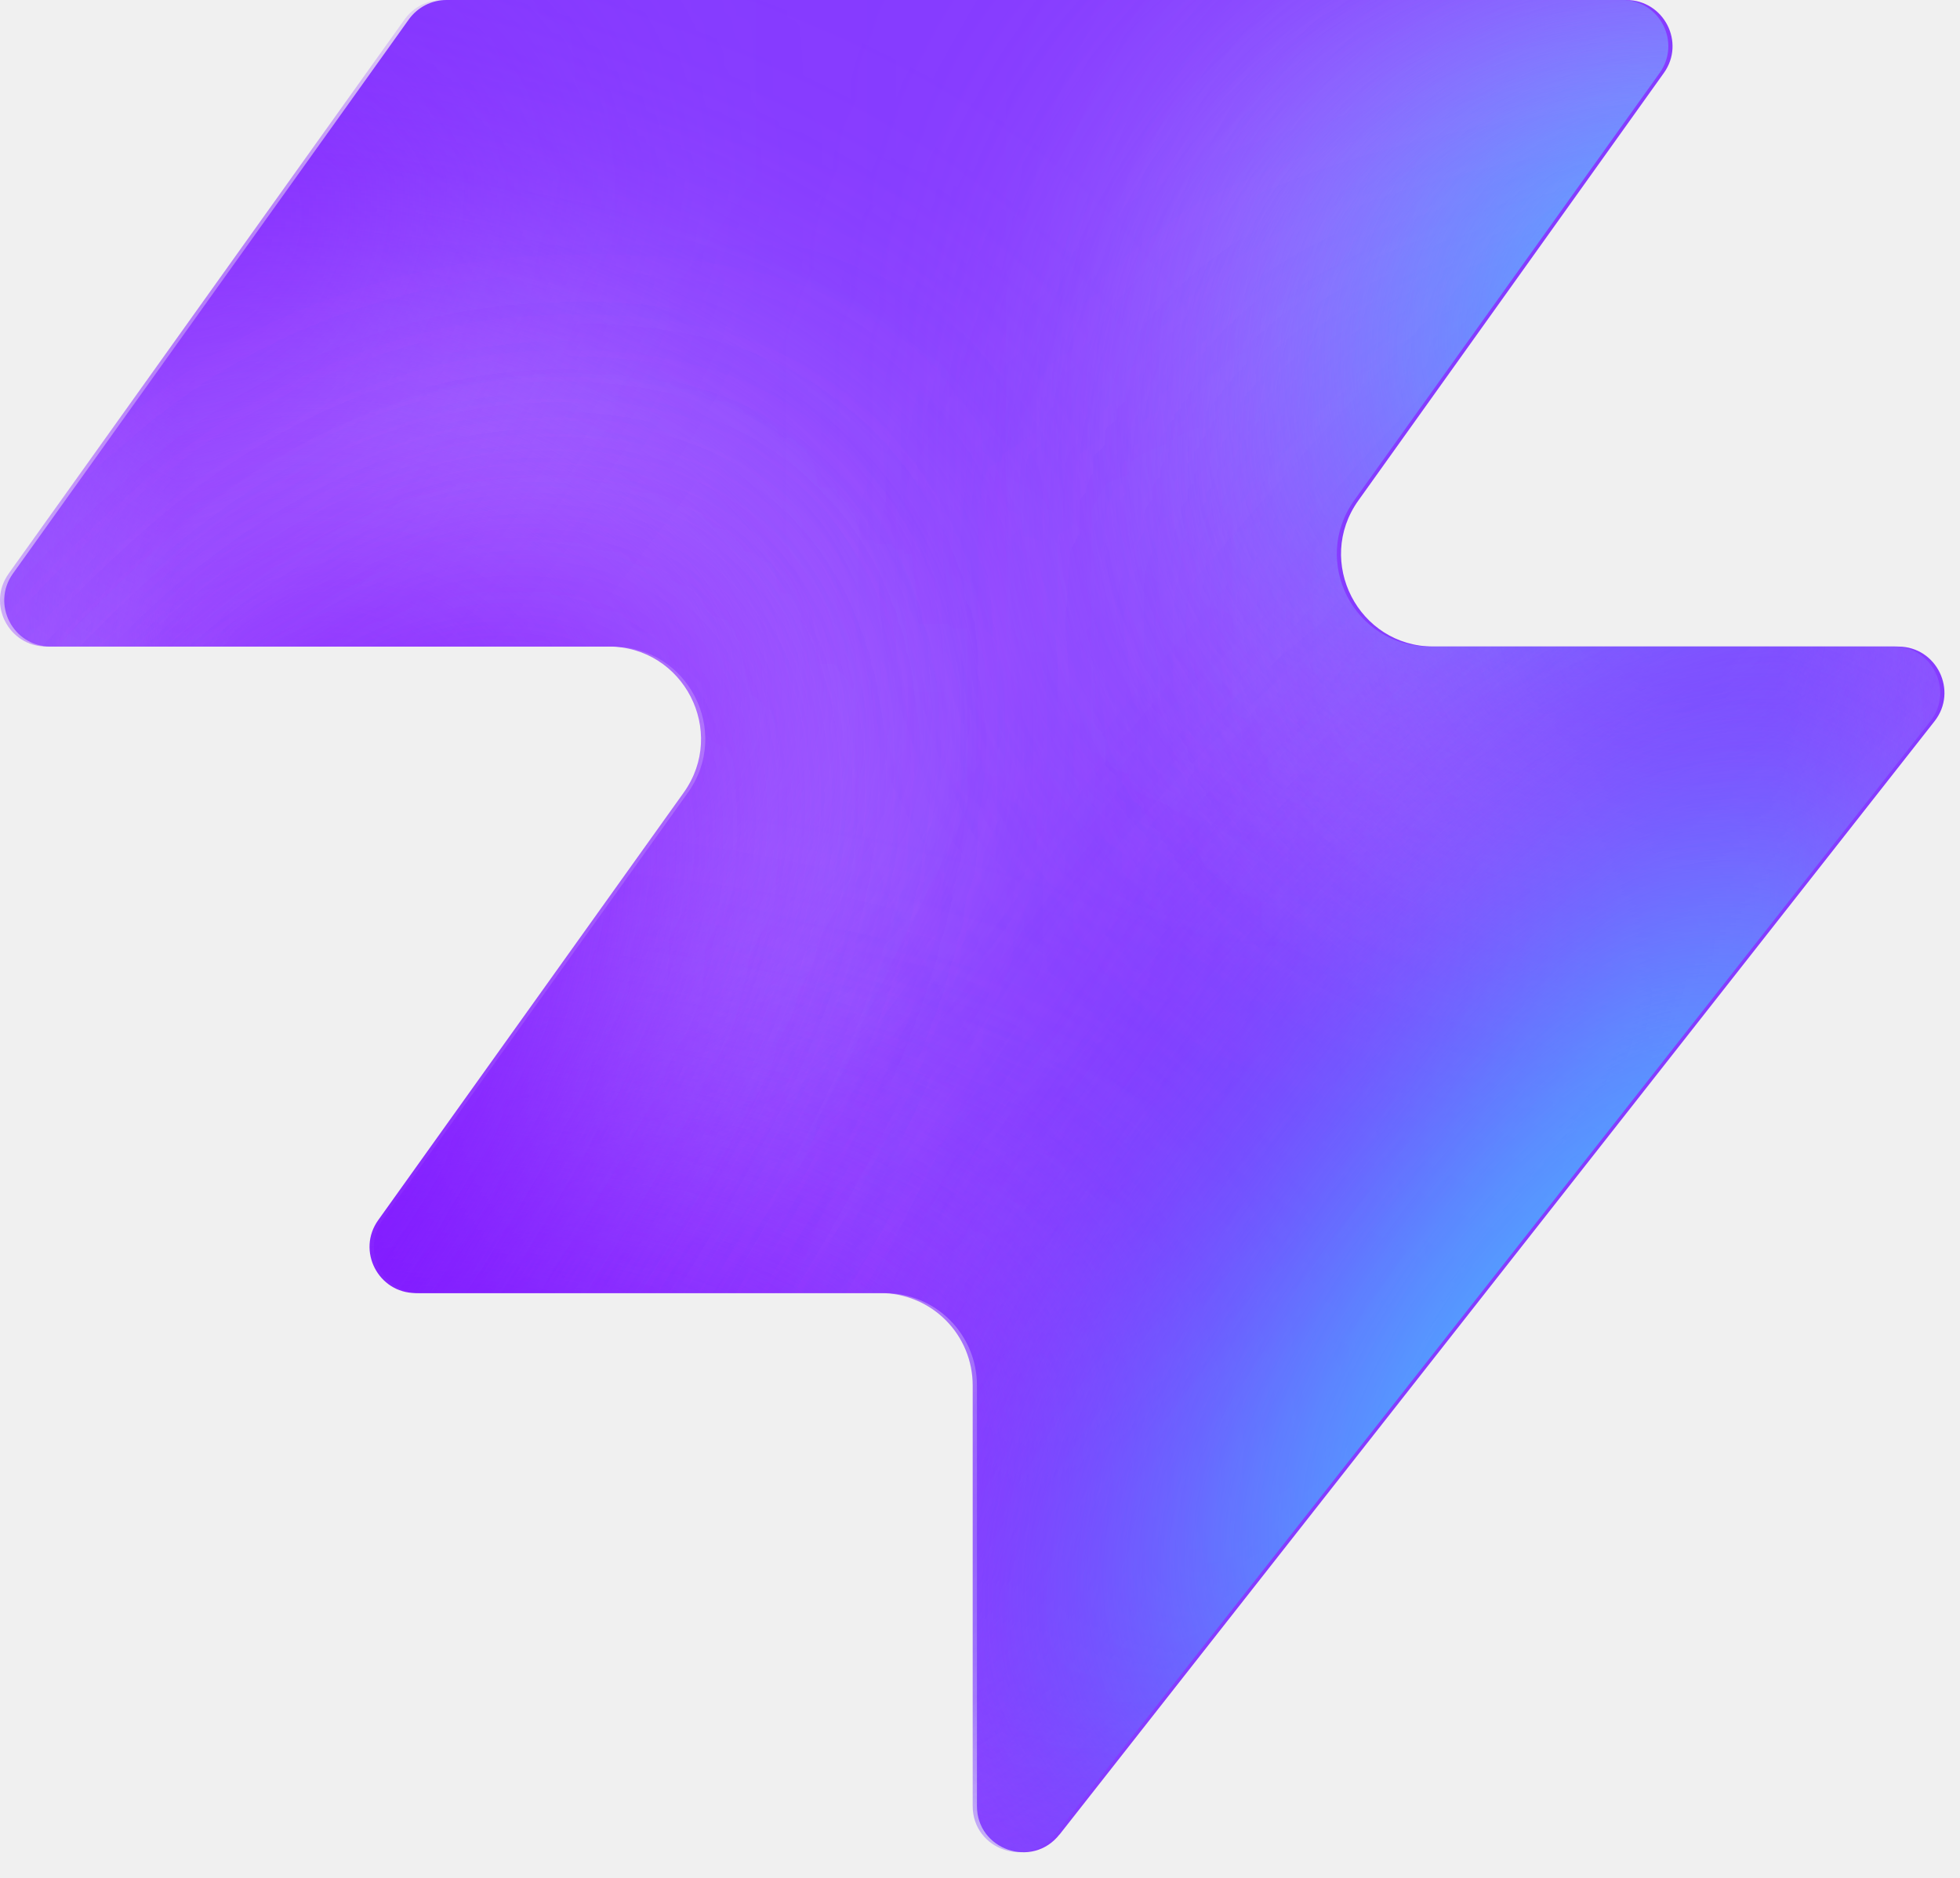
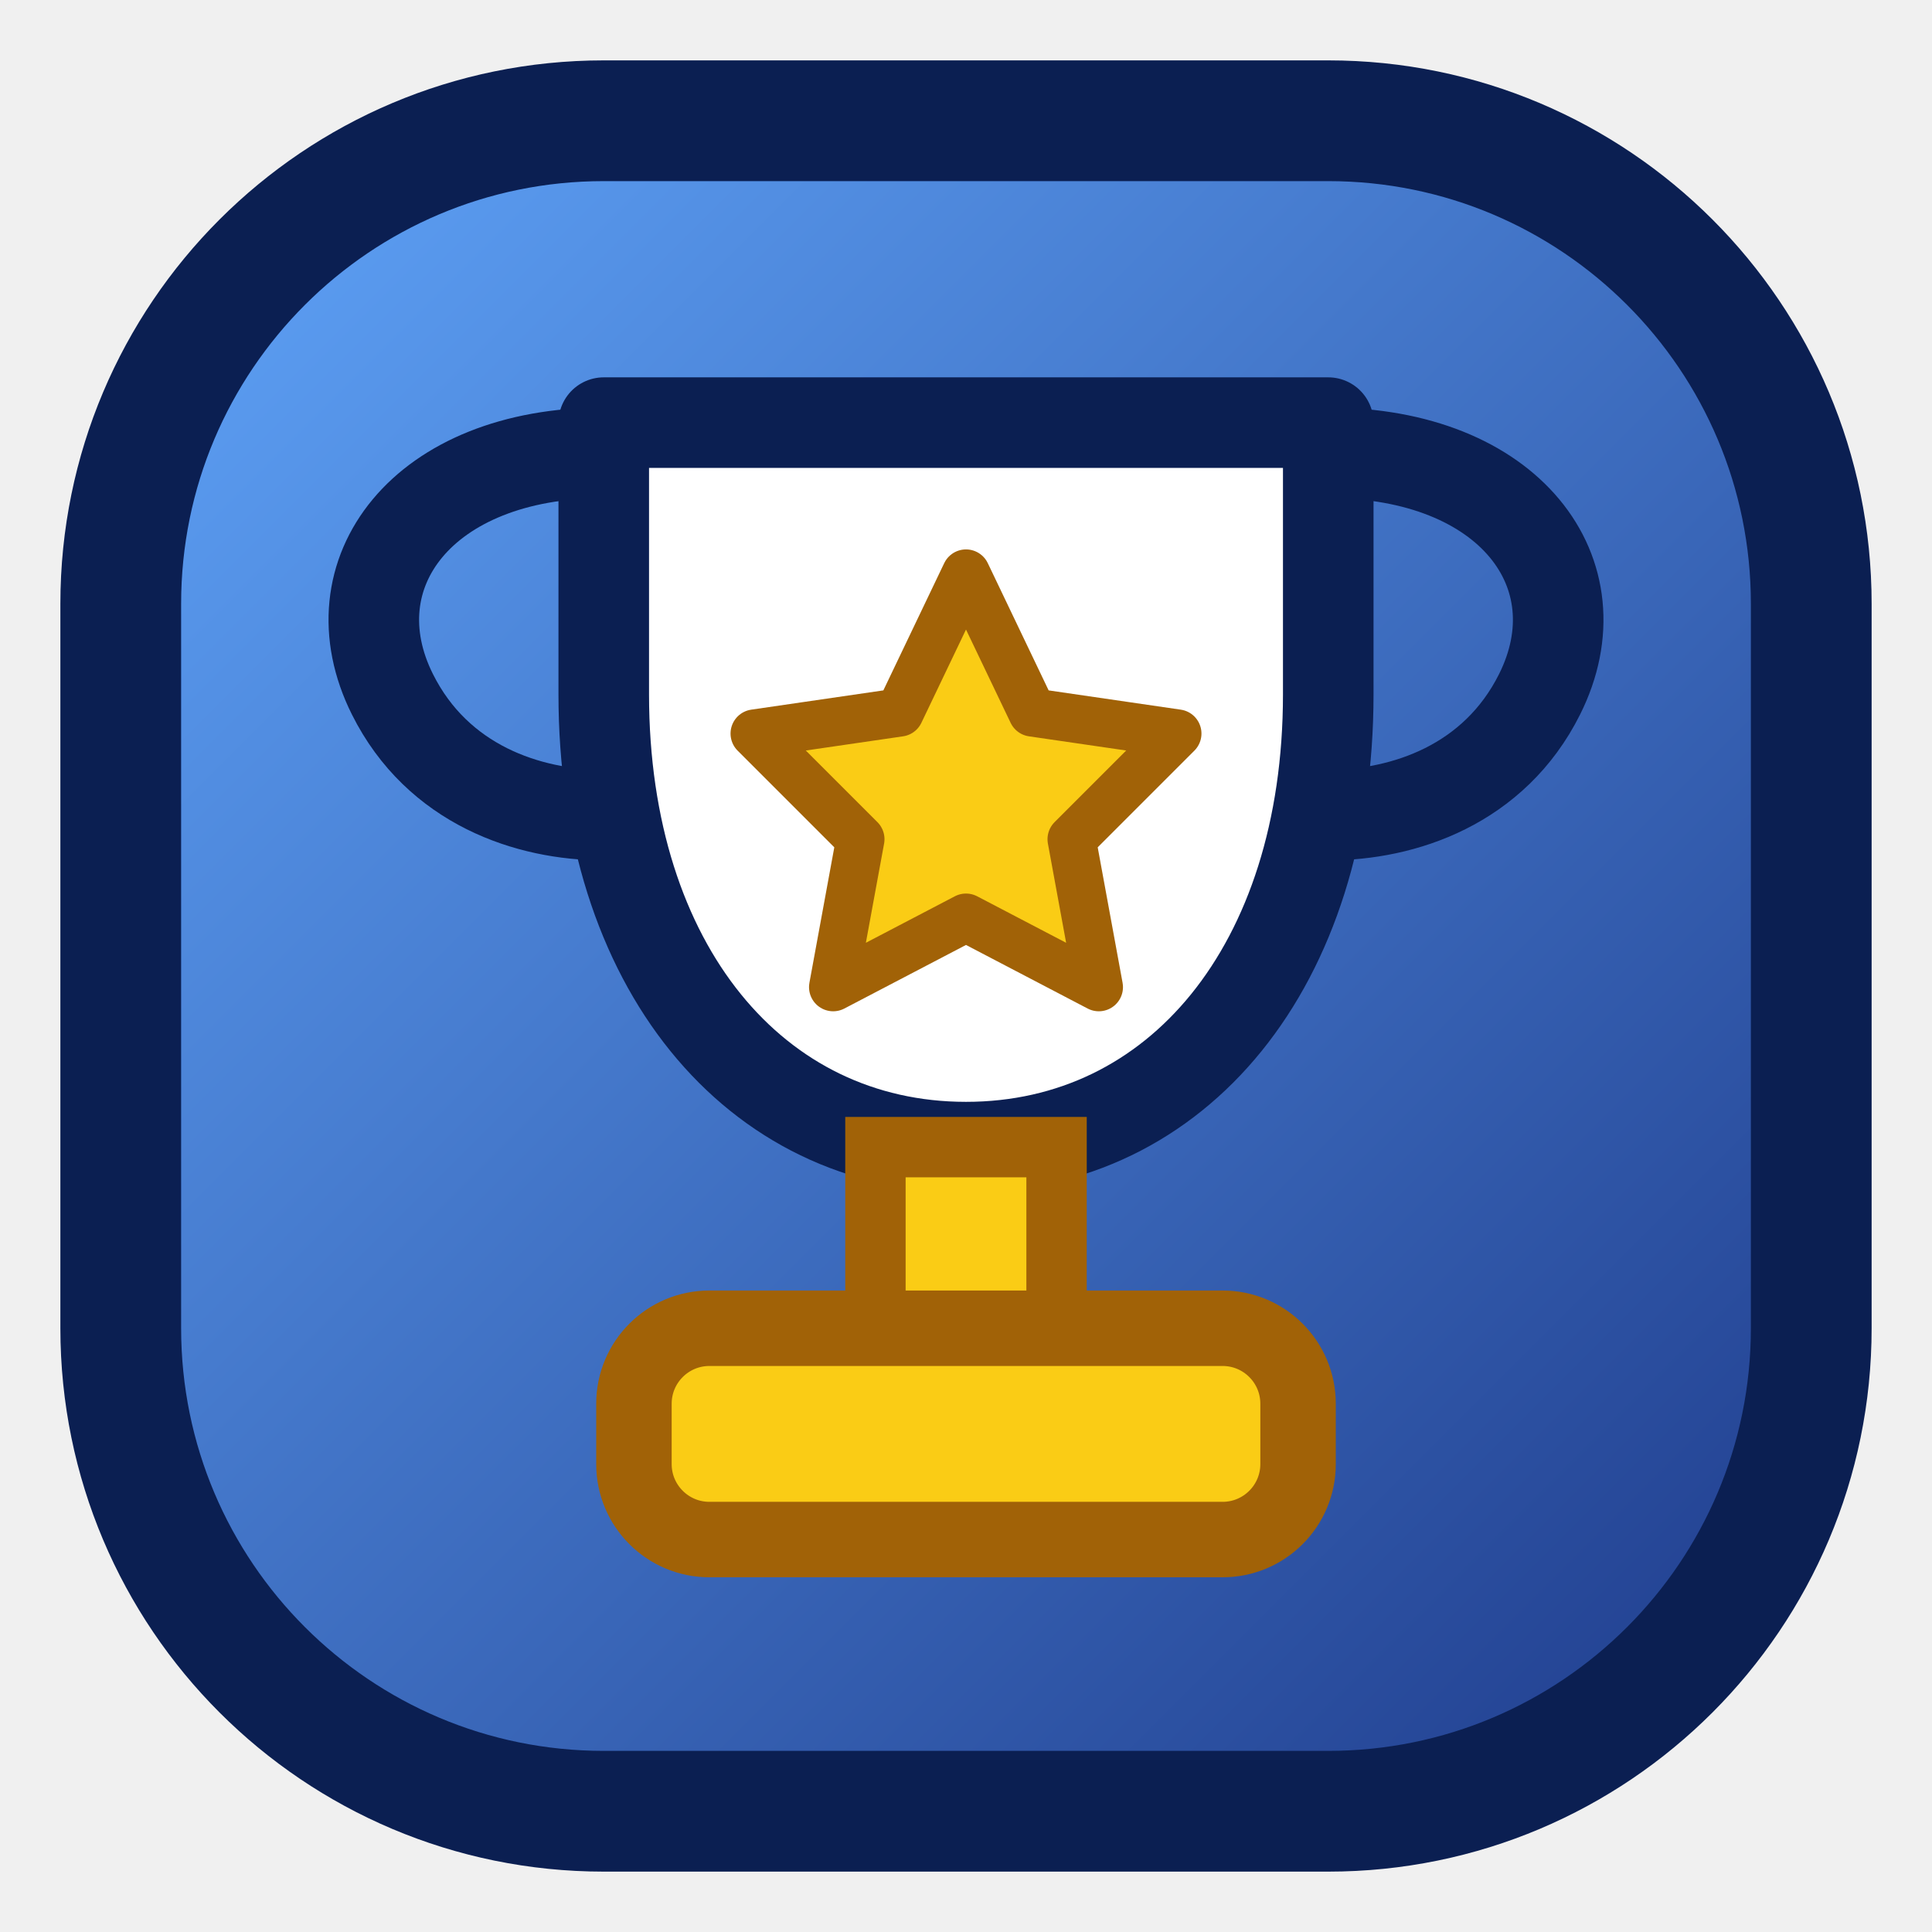
- <svg xmlns="http://www.w3.org/2000/svg" width="48" height="46" fill="none" viewBox="0 0 48 46">
-   <path fill="#863bff" d="M25.946 44.938c-.664.845-2.021.375-2.021-.698V33.937a2.26 2.26 0 0 0-2.262-2.262H10.287c-.92 0-1.456-1.04-.92-1.788l7.48-10.471c1.07-1.497 0-3.578-1.842-3.578H1.237c-.92 0-1.456-1.04-.92-1.788L10.013.474c.214-.297.556-.474.92-.474h28.894c.92 0 1.456 1.04.92 1.788l-7.48 10.471c-1.07 1.498 0 3.579 1.842 3.579h11.377c.943 0 1.473 1.088.89 1.83L25.947 44.94z" style="fill:#863bff;fill:color(display-p3 .525 .23 1);fill-opacity:1" />
-   <mask id="a" width="48" height="46" x="0" y="0" maskUnits="userSpaceOnUse" style="mask-type:alpha">
-     <path fill="#000" d="M25.842 44.938c-.664.844-2.021.375-2.021-.698V33.937a2.26 2.26 0 0 0-2.262-2.262H10.183c-.92 0-1.456-1.04-.92-1.788l7.48-10.471c1.07-1.498 0-3.579-1.842-3.579H1.133c-.92 0-1.456-1.04-.92-1.787L9.91.473c.214-.297.556-.474.92-.474h28.894c.92 0 1.456 1.04.92 1.788l-7.48 10.471c-1.07 1.498 0 3.578 1.842 3.578h11.377c.943 0 1.473 1.088.89 1.832L25.843 44.94z" style="fill:#000;fill-opacity:1" />
-   </mask>
-   <g mask="url(#a)">
-     <g filter="url(#b)">
-       <ellipse cx="5.508" cy="14.704" fill="#ede6ff" rx="5.508" ry="14.704" style="fill:#ede6ff;fill:color(display-p3 .927 .903 1);fill-opacity:1" transform="matrix(.00324 1 1 -.00324 -4.47 31.516)" />
-     </g>
-     <g filter="url(#c)">
-       <ellipse cx="10.399" cy="29.851" fill="#ede6ff" rx="10.399" ry="29.851" style="fill:#ede6ff;fill:color(display-p3 .927 .903 1);fill-opacity:1" transform="matrix(.00324 1 1 -.00324 -39.328 7.883)" />
-     </g>
-     <g filter="url(#d)">
-       <ellipse cx="5.508" cy="30.487" fill="#7e14ff" rx="5.508" ry="30.487" style="fill:#7e14ff;fill:color(display-p3 .492 .077 1);fill-opacity:1" transform="rotate(89.814 -25.913 -14.639)scale(1 -1)" />
-     </g>
-     <g filter="url(#e)">
-       <ellipse cx="5.508" cy="30.599" fill="#7e14ff" rx="5.508" ry="30.599" style="fill:#7e14ff;fill:color(display-p3 .492 .077 1);fill-opacity:1" transform="rotate(89.814 -32.644 -3.334)scale(1 -1)" />
-     </g>
-     <g filter="url(#f)">
-       <ellipse cx="5.508" cy="30.599" fill="#7e14ff" rx="5.508" ry="30.599" style="fill:#7e14ff;fill:color(display-p3 .492 .077 1);fill-opacity:1" transform="matrix(.00324 1 1 -.00324 -34.34 30.47)" />
-     </g>
-     <g filter="url(#g)">
-       <ellipse cx="14.072" cy="22.078" fill="#ede6ff" rx="14.072" ry="22.078" style="fill:#ede6ff;fill:color(display-p3 .927 .903 1);fill-opacity:1" transform="rotate(93.35 24.506 48.493)scale(-1 1)" />
-     </g>
-     <g filter="url(#h)">
-       <ellipse cx="3.47" cy="21.501" fill="#7e14ff" rx="3.47" ry="21.501" style="fill:#7e14ff;fill:color(display-p3 .492 .077 1);fill-opacity:1" transform="rotate(89.009 28.708 47.59)scale(-1 1)" />
-     </g>
-     <g filter="url(#i)">
-       <ellipse cx="3.47" cy="21.501" fill="#7e14ff" rx="3.47" ry="21.501" style="fill:#7e14ff;fill:color(display-p3 .492 .077 1);fill-opacity:1" transform="rotate(89.009 28.708 47.59)scale(-1 1)" />
-     </g>
-     <g filter="url(#j)">
-       <ellipse cx=".387" cy="8.972" fill="#7e14ff" rx="4.407" ry="29.108" style="fill:#7e14ff;fill:color(display-p3 .492 .077 1);fill-opacity:1" transform="rotate(39.51 .387 8.972)" />
-     </g>
-     <g filter="url(#k)">
-       <ellipse cx="47.523" cy="-6.092" fill="#7e14ff" rx="4.407" ry="29.108" style="fill:#7e14ff;fill:color(display-p3 .492 .077 1);fill-opacity:1" transform="rotate(37.892 47.523 -6.092)" />
-     </g>
-     <g filter="url(#l)">
-       <ellipse cx="41.412" cy="6.333" fill="#47bfff" rx="5.971" ry="9.665" style="fill:#47bfff;fill:color(display-p3 .28 .748 1);fill-opacity:1" transform="rotate(37.892 41.412 6.333)" />
-     </g>
-     <g filter="url(#m)">
-       <ellipse cx="-1.879" cy="38.332" fill="#7e14ff" rx="4.407" ry="29.108" style="fill:#7e14ff;fill:color(display-p3 .492 .077 1);fill-opacity:1" transform="rotate(37.892 -1.88 38.332)" />
-     </g>
-     <g filter="url(#n)">
-       <ellipse cx="-1.879" cy="38.332" fill="#7e14ff" rx="4.407" ry="29.108" style="fill:#7e14ff;fill:color(display-p3 .492 .077 1);fill-opacity:1" transform="rotate(37.892 -1.88 38.332)" />
-     </g>
-     <g filter="url(#o)">
-       <ellipse cx="35.651" cy="29.907" fill="#7e14ff" rx="4.407" ry="29.108" style="fill:#7e14ff;fill:color(display-p3 .492 .077 1);fill-opacity:1" transform="rotate(37.892 35.651 29.907)" />
-     </g>
-     <g filter="url(#p)">
-       <ellipse cx="38.418" cy="32.4" fill="#47bfff" rx="5.971" ry="15.297" style="fill:#47bfff;fill:color(display-p3 .28 .748 1);fill-opacity:1" transform="rotate(37.892 38.418 32.4)" />
-     </g>
-   </g>
+ <svg xmlns="http://www.w3.org/2000/svg" viewBox="0 0 64 64">
  <defs>
-     <filter id="b" width="60.045" height="41.654" x="-19.77" y="16.149" color-interpolation-filters="sRGB" filterUnits="userSpaceOnUse">
-       <feFlood flood-opacity="0" result="BackgroundImageFix" />
-       <feBlend in="SourceGraphic" in2="BackgroundImageFix" result="shape" />
-       <feGaussianBlur result="effect1_foregroundBlur_2002_17158" stdDeviation="7.659" />
-     </filter>
-     <filter id="c" width="90.34" height="51.437" x="-54.613" y="-7.533" color-interpolation-filters="sRGB" filterUnits="userSpaceOnUse">
-       <feFlood flood-opacity="0" result="BackgroundImageFix" />
-       <feBlend in="SourceGraphic" in2="BackgroundImageFix" result="shape" />
-       <feGaussianBlur result="effect1_foregroundBlur_2002_17158" stdDeviation="7.659" />
-     </filter>
-     <filter id="d" width="79.355" height="29.4" x="-49.64" y="2.03" color-interpolation-filters="sRGB" filterUnits="userSpaceOnUse">
-       <feFlood flood-opacity="0" result="BackgroundImageFix" />
-       <feBlend in="SourceGraphic" in2="BackgroundImageFix" result="shape" />
-       <feGaussianBlur result="effect1_foregroundBlur_2002_17158" stdDeviation="4.596" />
-     </filter>
-     <filter id="e" width="79.579" height="29.4" x="-45.045" y="20.029" color-interpolation-filters="sRGB" filterUnits="userSpaceOnUse">
-       <feFlood flood-opacity="0" result="BackgroundImageFix" />
-       <feBlend in="SourceGraphic" in2="BackgroundImageFix" result="shape" />
-       <feGaussianBlur result="effect1_foregroundBlur_2002_17158" stdDeviation="4.596" />
-     </filter>
-     <filter id="f" width="79.579" height="29.4" x="-43.513" y="21.178" color-interpolation-filters="sRGB" filterUnits="userSpaceOnUse">
-       <feFlood flood-opacity="0" result="BackgroundImageFix" />
-       <feBlend in="SourceGraphic" in2="BackgroundImageFix" result="shape" />
-       <feGaussianBlur result="effect1_foregroundBlur_2002_17158" stdDeviation="4.596" />
-     </filter>
-     <filter id="g" width="74.749" height="58.852" x="15.756" y="-17.901" color-interpolation-filters="sRGB" filterUnits="userSpaceOnUse">
-       <feFlood flood-opacity="0" result="BackgroundImageFix" />
-       <feBlend in="SourceGraphic" in2="BackgroundImageFix" result="shape" />
-       <feGaussianBlur result="effect1_foregroundBlur_2002_17158" stdDeviation="7.659" />
-     </filter>
-     <filter id="h" width="61.377" height="25.362" x="23.548" y="2.284" color-interpolation-filters="sRGB" filterUnits="userSpaceOnUse">
-       <feFlood flood-opacity="0" result="BackgroundImageFix" />
-       <feBlend in="SourceGraphic" in2="BackgroundImageFix" result="shape" />
-       <feGaussianBlur result="effect1_foregroundBlur_2002_17158" stdDeviation="4.596" />
-     </filter>
-     <filter id="i" width="61.377" height="25.362" x="23.548" y="2.284" color-interpolation-filters="sRGB" filterUnits="userSpaceOnUse">
-       <feFlood flood-opacity="0" result="BackgroundImageFix" />
-       <feBlend in="SourceGraphic" in2="BackgroundImageFix" result="shape" />
-       <feGaussianBlur result="effect1_foregroundBlur_2002_17158" stdDeviation="4.596" />
-     </filter>
-     <filter id="j" width="56.045" height="63.649" x="-27.636" y="-22.853" color-interpolation-filters="sRGB" filterUnits="userSpaceOnUse">
-       <feFlood flood-opacity="0" result="BackgroundImageFix" />
-       <feBlend in="SourceGraphic" in2="BackgroundImageFix" result="shape" />
-       <feGaussianBlur result="effect1_foregroundBlur_2002_17158" stdDeviation="4.596" />
-     </filter>
-     <filter id="k" width="54.814" height="64.646" x="20.116" y="-38.415" color-interpolation-filters="sRGB" filterUnits="userSpaceOnUse">
-       <feFlood flood-opacity="0" result="BackgroundImageFix" />
-       <feBlend in="SourceGraphic" in2="BackgroundImageFix" result="shape" />
-       <feGaussianBlur result="effect1_foregroundBlur_2002_17158" stdDeviation="4.596" />
-     </filter>
-     <filter id="l" width="33.541" height="35.313" x="24.641" y="-11.323" color-interpolation-filters="sRGB" filterUnits="userSpaceOnUse">
-       <feFlood flood-opacity="0" result="BackgroundImageFix" />
-       <feBlend in="SourceGraphic" in2="BackgroundImageFix" result="shape" />
-       <feGaussianBlur result="effect1_foregroundBlur_2002_17158" stdDeviation="4.596" />
-     </filter>
-     <filter id="m" width="54.814" height="64.646" x="-29.286" y="6.009" color-interpolation-filters="sRGB" filterUnits="userSpaceOnUse">
-       <feFlood flood-opacity="0" result="BackgroundImageFix" />
-       <feBlend in="SourceGraphic" in2="BackgroundImageFix" result="shape" />
-       <feGaussianBlur result="effect1_foregroundBlur_2002_17158" stdDeviation="4.596" />
-     </filter>
-     <filter id="n" width="54.814" height="64.646" x="-29.286" y="6.009" color-interpolation-filters="sRGB" filterUnits="userSpaceOnUse">
-       <feFlood flood-opacity="0" result="BackgroundImageFix" />
-       <feBlend in="SourceGraphic" in2="BackgroundImageFix" result="shape" />
-       <feGaussianBlur result="effect1_foregroundBlur_2002_17158" stdDeviation="4.596" />
-     </filter>
-     <filter id="o" width="54.814" height="64.646" x="8.244" y="-2.416" color-interpolation-filters="sRGB" filterUnits="userSpaceOnUse">
-       <feFlood flood-opacity="0" result="BackgroundImageFix" />
-       <feBlend in="SourceGraphic" in2="BackgroundImageFix" result="shape" />
-       <feGaussianBlur result="effect1_foregroundBlur_2002_17158" stdDeviation="4.596" />
-     </filter>
-     <filter id="p" width="39.409" height="43.623" x="18.713" y="10.588" color-interpolation-filters="sRGB" filterUnits="userSpaceOnUse">
-       <feFlood flood-opacity="0" result="BackgroundImageFix" />
-       <feBlend in="SourceGraphic" in2="BackgroundImageFix" result="shape" />
-       <feGaussianBlur result="effect1_foregroundBlur_2002_17158" stdDeviation="4.596" />
-     </filter>
+     <linearGradient id="g" x1="0" y1="0" x2="1" y2="1">
+       <stop offset="0" stop-color="#60a5fa" />
+       <stop offset="1" stop-color="#1e3a8a" />
+     </linearGradient>
  </defs>
+   <rect x="4" y="4" width="56" height="56" rx="16" fill="url(#g)" stroke="#0b1f52" stroke-width="4" />
+   <path d="M20 15 C14 15 11 19 13 23 C14.5 26 17.5 27 20 27" fill="none" stroke="#0b1f52" stroke-width="3" stroke-linecap="round" />
+   <path d="M44 15 C50 15 53 19 51 23 C49.5 26 46.5 27 44 27" fill="none" stroke="#0b1f52" stroke-width="3" stroke-linecap="round" />
+   <path d="M20 14 H44 V23 C44 32 39 38 32 38 C25 38 20 32 20 23 Z" fill="#fff" stroke="#0b1f52" stroke-width="3" stroke-linejoin="round" />
+   <path d="M32 19 L34.2 23.6 L39 24.3 L35.5 27.8 L36.4 32.7 L32 30.4 L27.6 32.7 L28.5 27.8 L25 24.3 L29.8 23.6 Z" fill="#facc15" stroke="#a16207" stroke-width="1.6" stroke-linejoin="round" />
+   <rect x="29" y="38" width="6" height="6" fill="#facc15" stroke="#a16207" stroke-width="2" />
+   <rect x="21" y="44" width="22" height="7" rx="2.5" fill="#facc15" stroke="#a16207" stroke-width="2.5" />
</svg>
